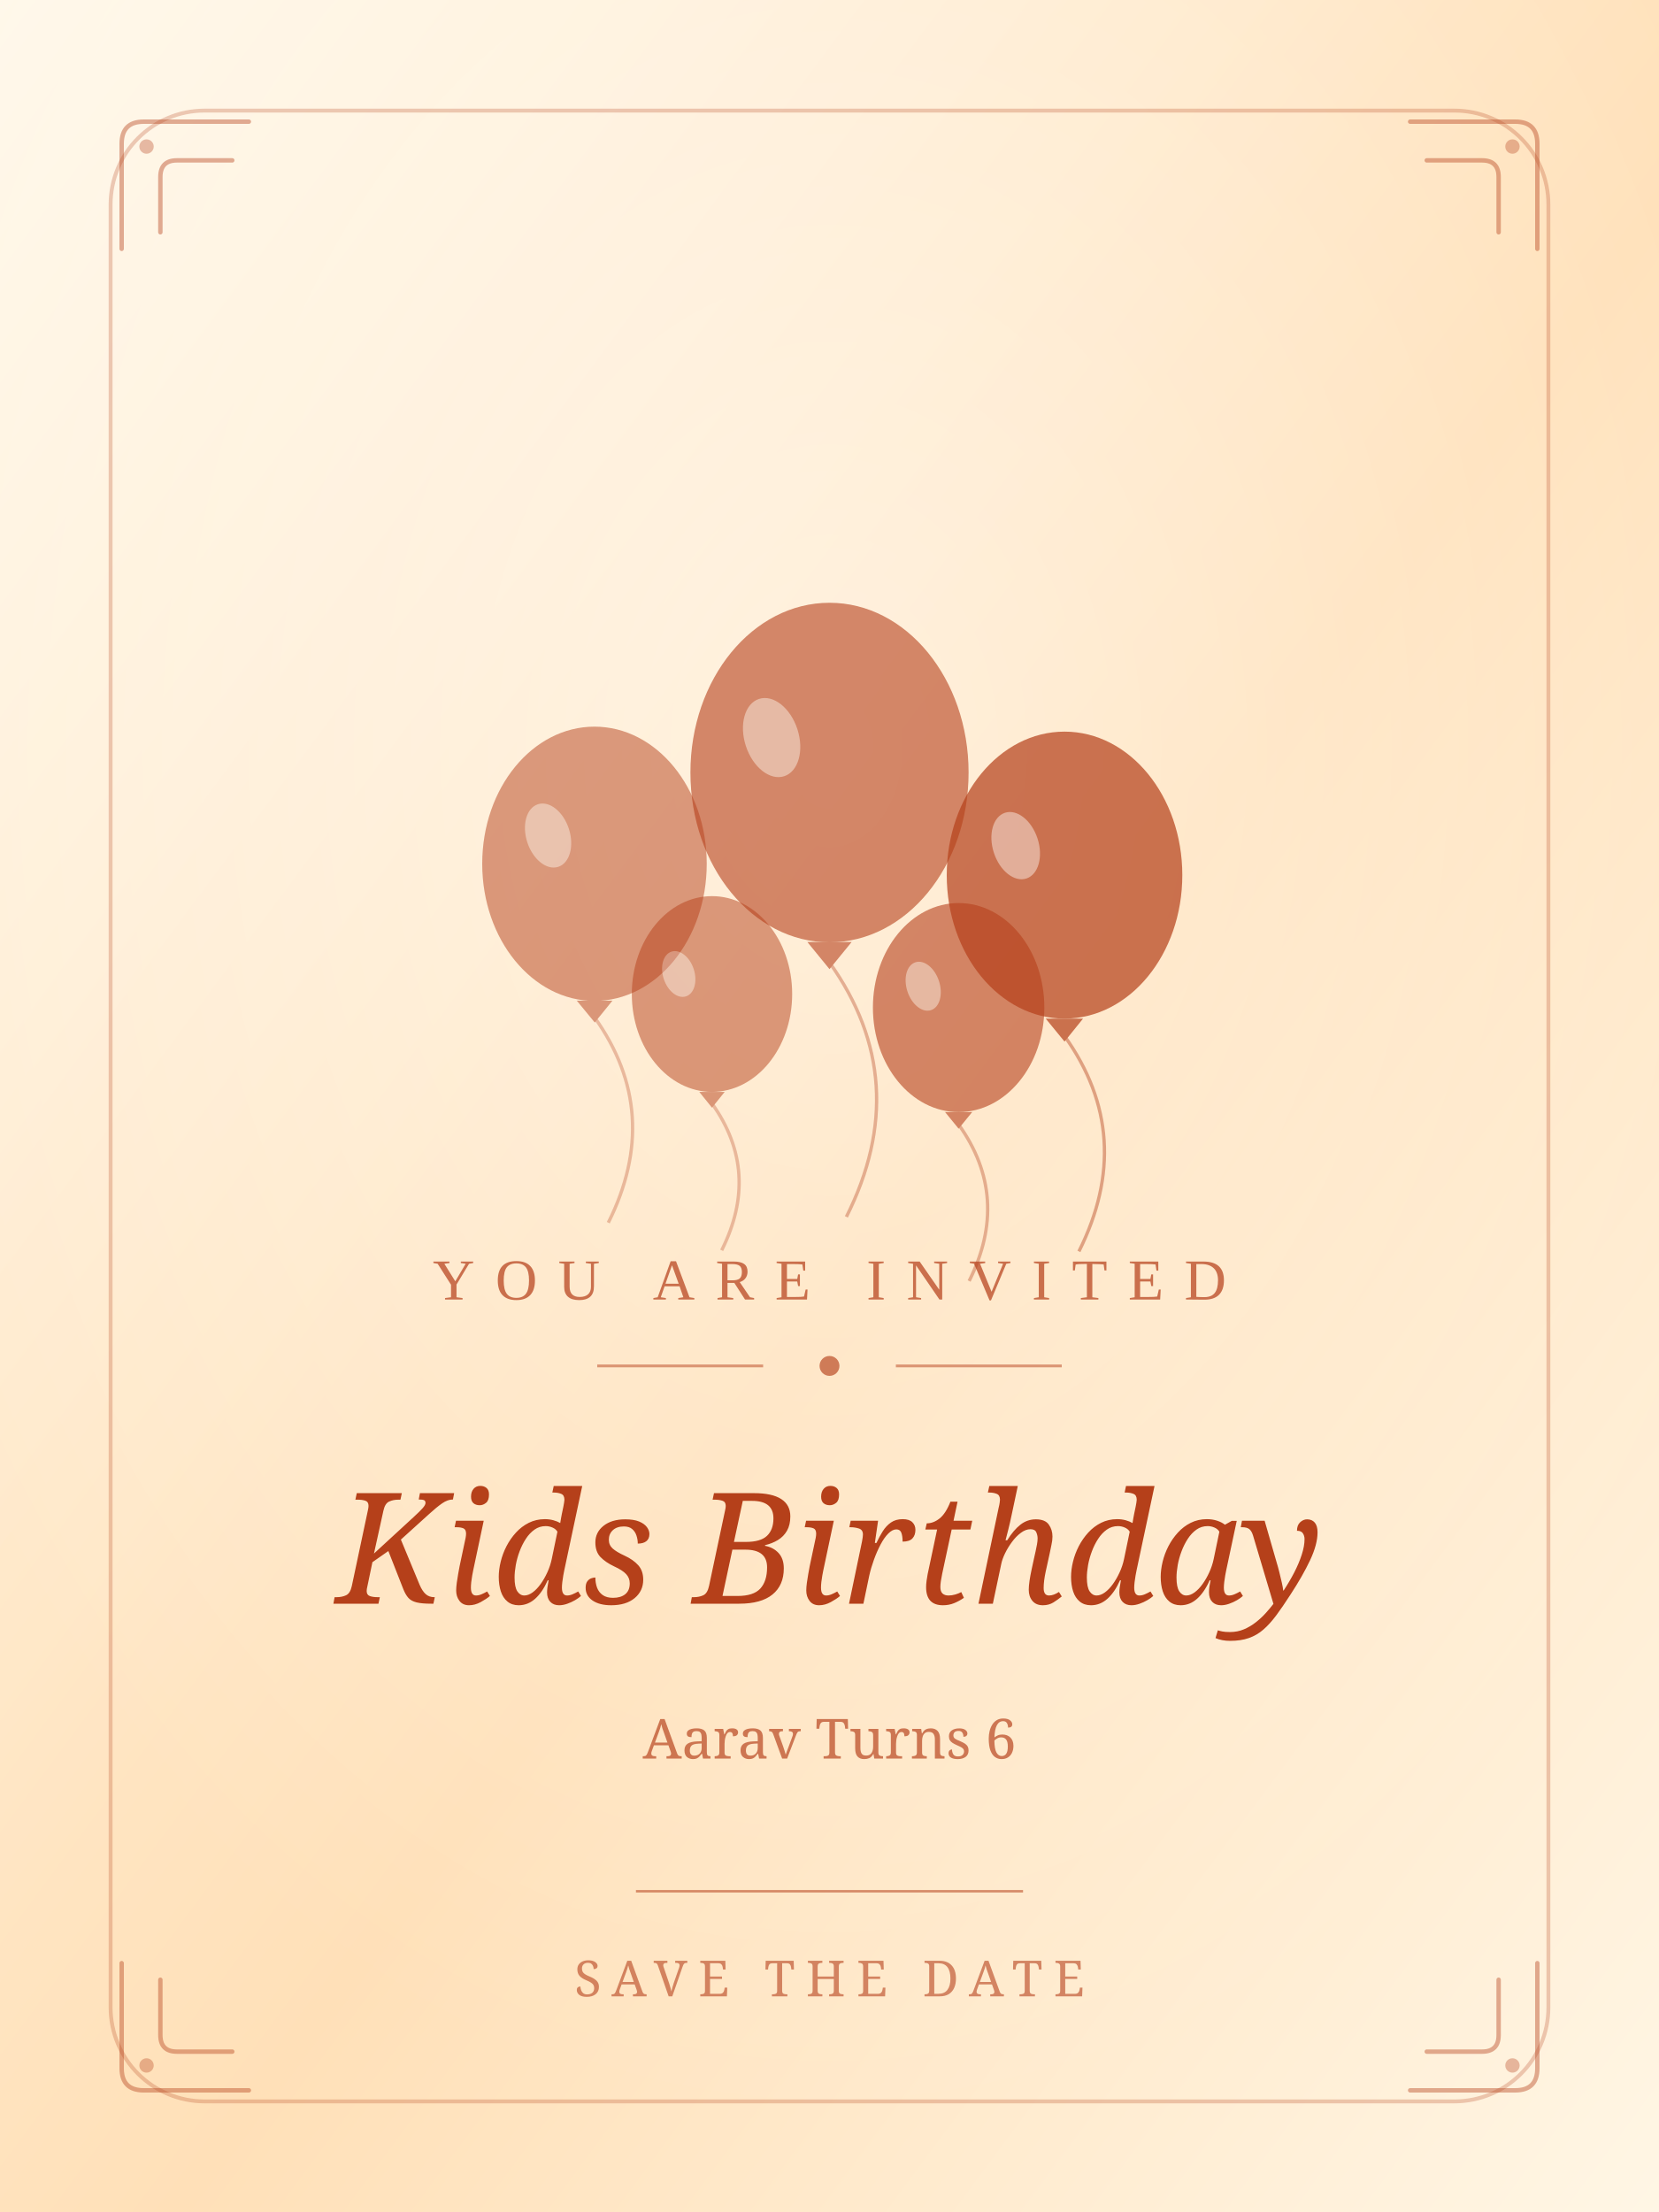
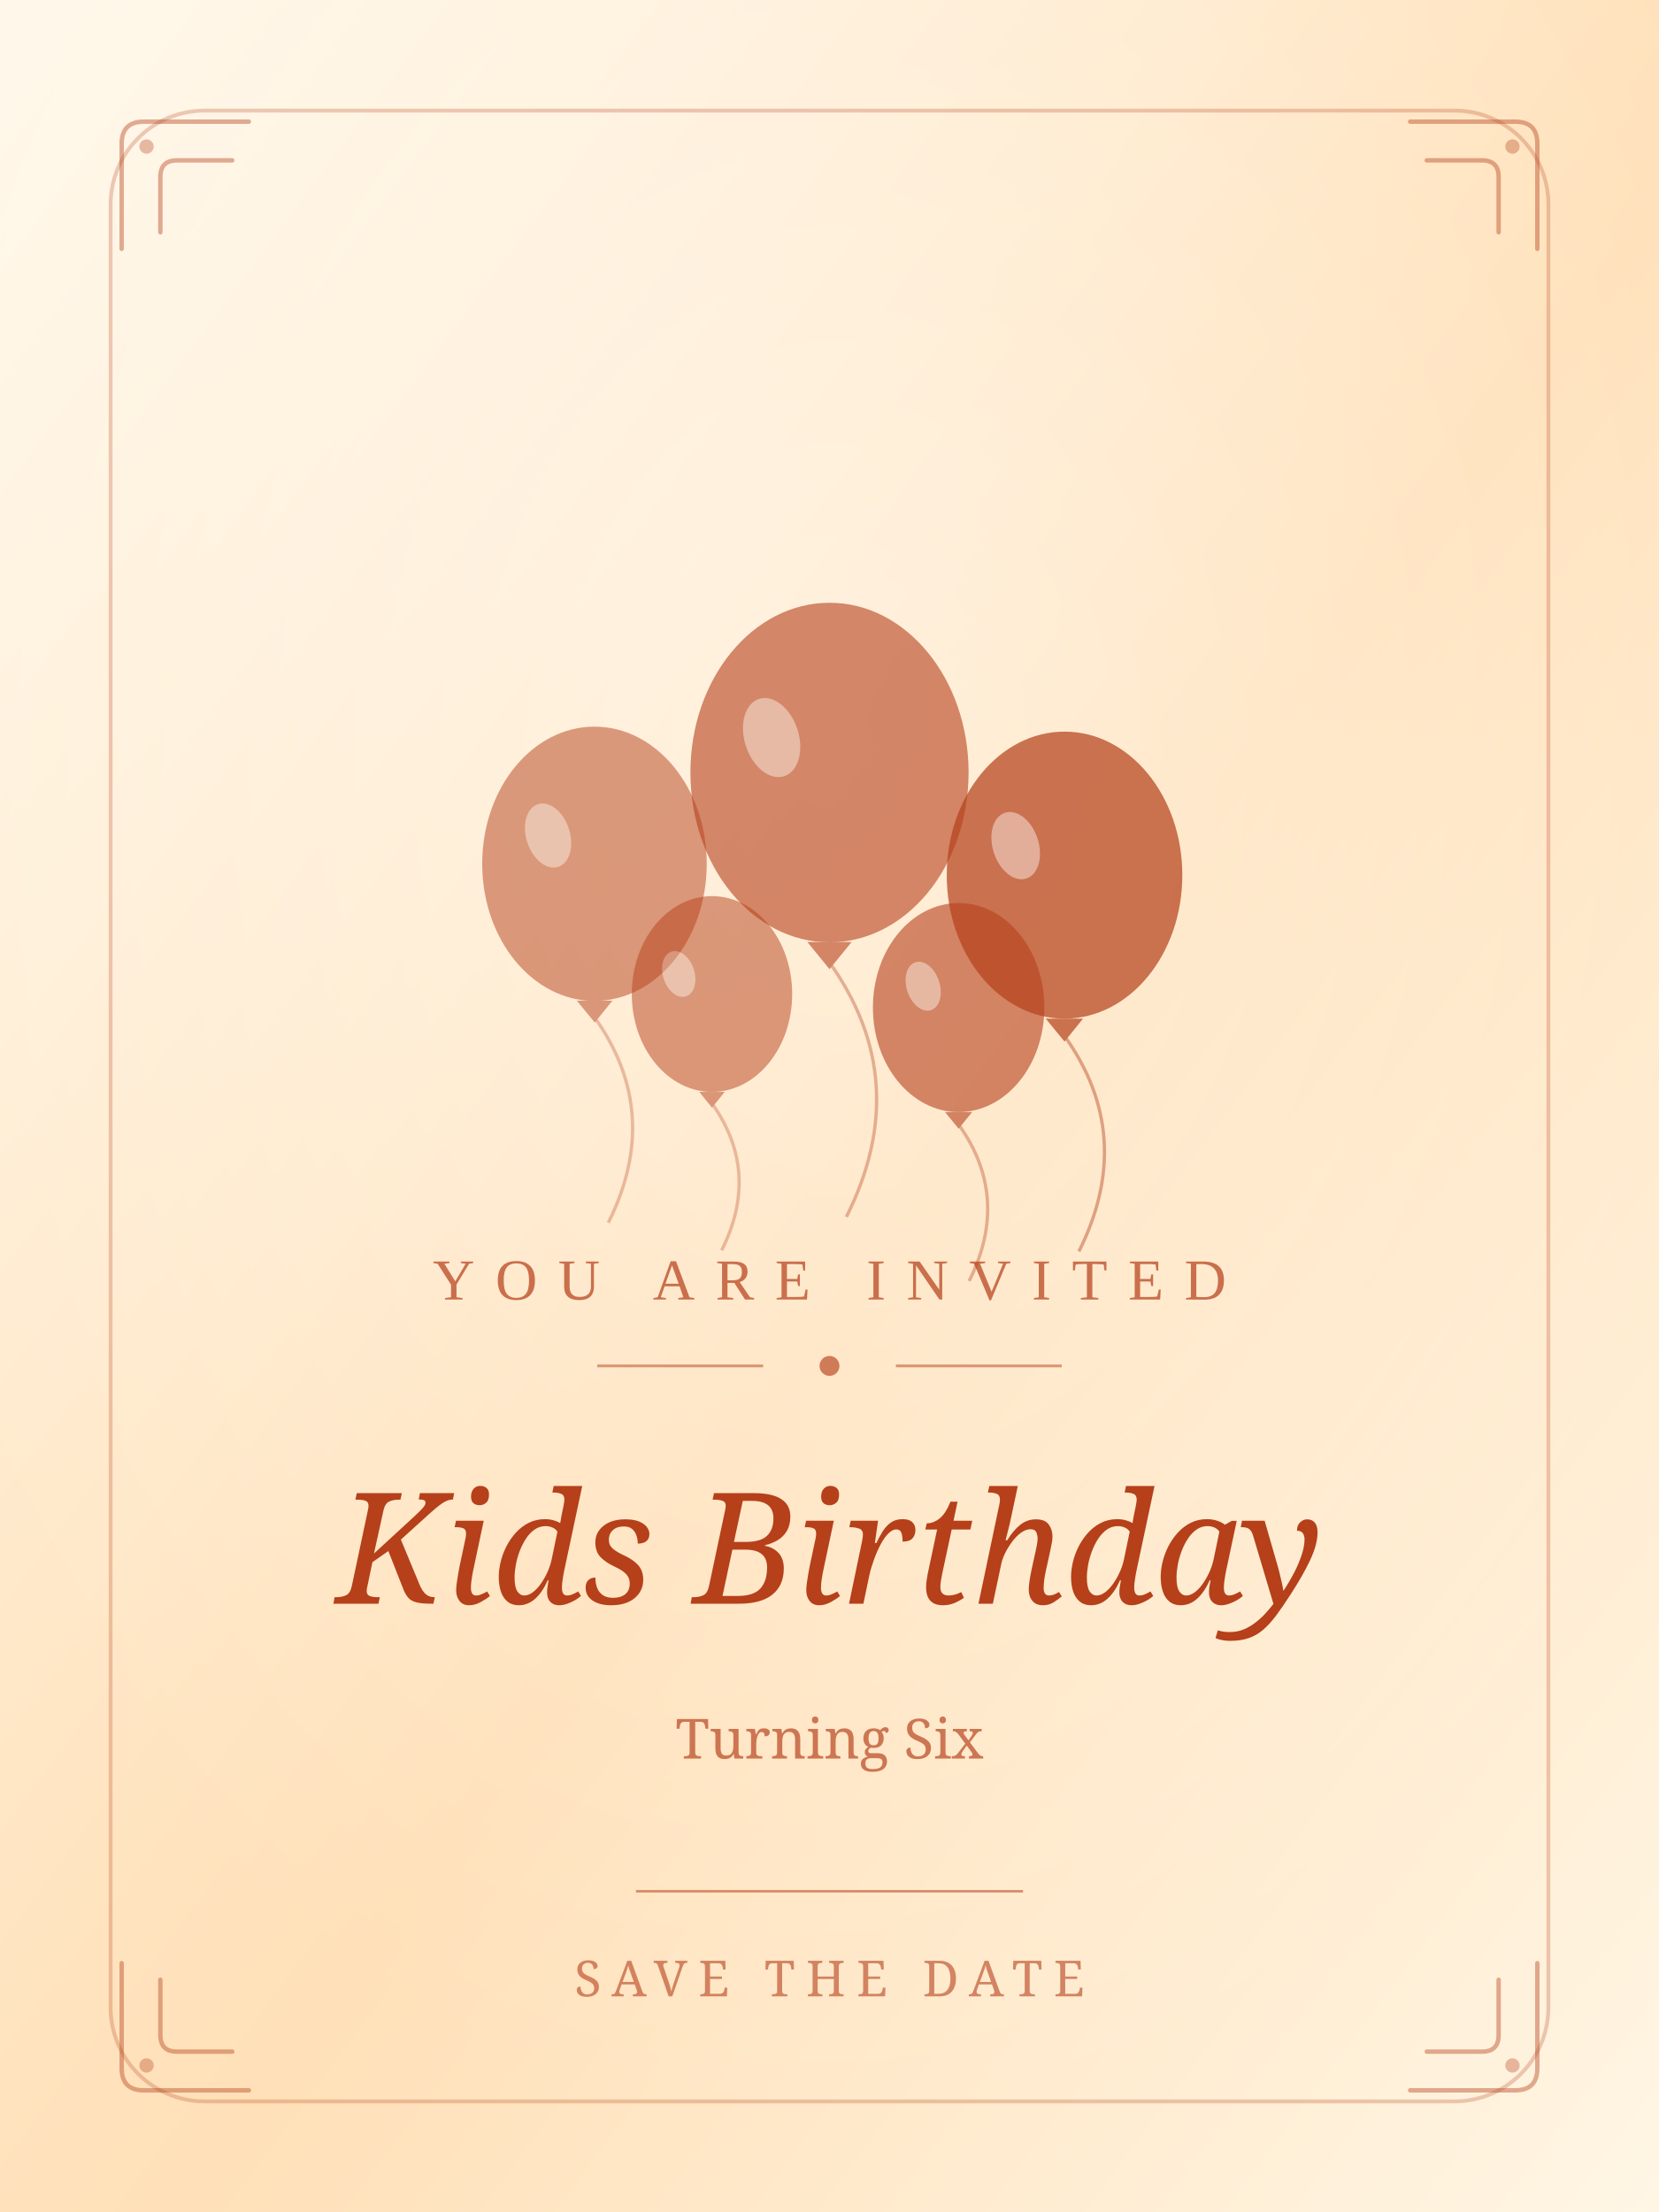
<svg xmlns="http://www.w3.org/2000/svg" viewBox="0 0 600 800" width="600" height="800" role="img" aria-label="Kids Birthday invitation template preview">
  <defs>
    <linearGradient id="bg-kids-birthday" x1="0" y1="0" x2="1" y2="1">
      <stop offset="0%" stop-color="#FFF6E5" />
      <stop offset="55%" stop-color="#FFE0B8" />
      <stop offset="100%" stop-color="#FFF6E5" />
    </linearGradient>
    <radialGradient id="glow-kids-birthday" cx="50%" cy="34%" r="62%">
      <stop offset="0%" stop-color="#FFFFFF" stop-opacity="0.42" />
      <stop offset="100%" stop-color="#FFFFFF" stop-opacity="0" />
    </radialGradient>
    <linearGradient id="sheen-kids-birthday" x1="0" y1="0" x2="1" y2="1">
      <stop offset="0%" stop-color="#FFFFFF" stop-opacity="0.20" />
      <stop offset="45%" stop-color="#FFFFFF" stop-opacity="0" />
    </linearGradient>
  </defs>
  <rect width="600" height="800" fill="url(#bg-kids-birthday)" />
  <rect width="600" height="800" fill="url(#glow-kids-birthday)" />
  <rect width="600" height="800" fill="url(#sheen-kids-birthday)" />
  <g transform="translate(44 44) scale(1 1)" fill="none" stroke="#B5401A" stroke-width="1.6" opacity="0.42" stroke-linecap="round">
    <path d="M 0 46 V 8 Q 0 0 8 0 H 46" />
    <path d="M 14 40 V 20 Q 14 14 20 14 H 40" />
    <circle cx="9" cy="9" r="2.6" fill="#B5401A" stroke="none" opacity="0.8" />
  </g>
  <g transform="translate(556 44) scale(-1 1)" fill="none" stroke="#B5401A" stroke-width="1.6" opacity="0.42" stroke-linecap="round">
    <path d="M 0 46 V 8 Q 0 0 8 0 H 46" />
    <path d="M 14 40 V 20 Q 14 14 20 14 H 40" />
    <circle cx="9" cy="9" r="2.6" fill="#B5401A" stroke="none" opacity="0.8" />
  </g>
  <g transform="translate(44 756) scale(1 -1)" fill="none" stroke="#B5401A" stroke-width="1.6" opacity="0.42" stroke-linecap="round">
    <path d="M 0 46 V 8 Q 0 0 8 0 H 46" />
    <path d="M 14 40 V 20 Q 14 14 20 14 H 40" />
    <circle cx="9" cy="9" r="2.6" fill="#B5401A" stroke="none" opacity="0.8" />
  </g>
  <g transform="translate(556 756) scale(-1 -1)" fill="none" stroke="#B5401A" stroke-width="1.6" opacity="0.42" stroke-linecap="round">
    <path d="M 0 46 V 8 Q 0 0 8 0 H 46" />
    <path d="M 14 40 V 20 Q 14 14 20 14 H 40" />
    <circle cx="9" cy="9" r="2.6" fill="#B5401A" stroke="none" opacity="0.8" />
  </g>
  <rect x="40" y="40" width="520" height="720" fill="none" stroke="#B5401A" stroke-width="1.4" opacity="0.26" rx="34" />
  <g>
    <g opacity="0.50">
      <path d="M 215.0 367.9 q 24.8 34.7 5.0 74.3" fill="none" stroke="#B5401A" stroke-width="1.2" opacity="0.6" />
      <ellipse cx="215.0" cy="312.4" rx="40.6" ry="49.6" fill="#B5401A" />
      <path d="M 208.6 361.9 h 12.9 l -6.4 7.9 z" fill="#B5401A" />
      <ellipse cx="202.2" cy="297.5" rx="7.9" ry="11.9" fill="#FFFFFF" opacity="0.45" transform="rotate(-18 215.0 312.4)" />
    </g>
    <g opacity="0.60">
      <path d="M 300.0 348.1 q 30.7 43.0 6.1 92.0" fill="none" stroke="#B5401A" stroke-width="1.2" opacity="0.6" />
      <ellipse cx="300.0" cy="279.4" rx="50.3" ry="61.4" fill="#B5401A" />
      <path d="M 292.0 340.7 h 16.0 l -8.0 9.8 z" fill="#B5401A" />
      <ellipse cx="284.0" cy="260.9" rx="9.8" ry="14.7" fill="#FFFFFF" opacity="0.45" transform="rotate(-18 300.0 279.4)" />
    </g>
    <g opacity="0.71">
      <path d="M 385.0 374.7 q 26.0 36.3 5.2 77.9" fill="none" stroke="#B5401A" stroke-width="1.2" opacity="0.6" />
      <ellipse cx="385.0" cy="316.5" rx="42.6" ry="51.9" fill="#B5401A" />
      <path d="M 378.2 368.4 h 13.5 l -6.7 8.3 z" fill="#B5401A" />
      <ellipse cx="371.5" cy="300.9" rx="8.3" ry="12.5" fill="#FFFFFF" opacity="0.45" transform="rotate(-18 385.0 316.5)" />
    </g>
    <g opacity="0.50">
      <path d="M 257.5 399.1 q 17.7 24.8 3.5 53.1" fill="none" stroke="#B5401A" stroke-width="1.2" opacity="0.6" />
      <ellipse cx="257.5" cy="359.5" rx="29.0" ry="35.4" fill="#B5401A" />
      <path d="M 252.9 394.9 h 9.2 l -4.6 5.7 z" fill="#B5401A" />
      <ellipse cx="248.3" cy="348.9" rx="5.7" ry="8.5" fill="#FFFFFF" opacity="0.45" transform="rotate(-18 257.5 359.5)" />
    </g>
    <g opacity="0.60">
      <path d="M 346.7 406.7 q 18.9 26.4 3.8 56.6" fill="none" stroke="#B5401A" stroke-width="1.2" opacity="0.6" />
      <ellipse cx="346.7" cy="364.4" rx="31.0" ry="37.8" fill="#B5401A" />
      <path d="M 341.8 402.2 h 9.8 l -4.9 6.0 z" fill="#B5401A" />
      <ellipse cx="336.9" cy="353.1" rx="6.0" ry="9.1" fill="#FFFFFF" opacity="0.45" transform="rotate(-18 346.7 364.4)" />
    </g>
  </g>
  <text x="300.0" y="470" text-anchor="middle" font-family="Georgia, 'Times New Roman', serif" font-size="21" letter-spacing="7.5" fill="#B5401A" opacity="0.72">YOU ARE INVITED</text>
  <line x1="216.0" y1="494" x2="276.0" y2="494" stroke="#B5401A" stroke-width="1" opacity="0.5" />
  <circle cx="300.0" cy="494" r="3.6" fill="#B5401A" opacity="0.65" />
  <line x1="324.0" y1="494" x2="384.0" y2="494" stroke="#B5401A" stroke-width="1" opacity="0.5" />
  <text x="300.0" y="580" text-anchor="middle" font-family="Georgia, serif" font-size="56" font-style="italic" fill="#B5401A">Kids Birthday</text>
-   <text x="300.0" y="636" text-anchor="middle" font-family="Georgia, serif" font-size="20" fill="#B5401A" opacity="0.68">Aarav Turns 6</text>
+   <text x="300.0" y="636" text-anchor="middle" font-family="Georgia, serif" font-size="20" fill="#B5401A" opacity="0.68">Turning Six</text>
  <g opacity="0.55">
    <line x1="230.0" y1="684" x2="370.0" y2="684" stroke="#B5401A" stroke-width="0.9" />
  </g>
  <text x="300.0" y="722" text-anchor="middle" font-family="Georgia, serif" font-size="18" letter-spacing="4" fill="#B5401A" opacity="0.6">SAVE THE DATE</text>
</svg>
